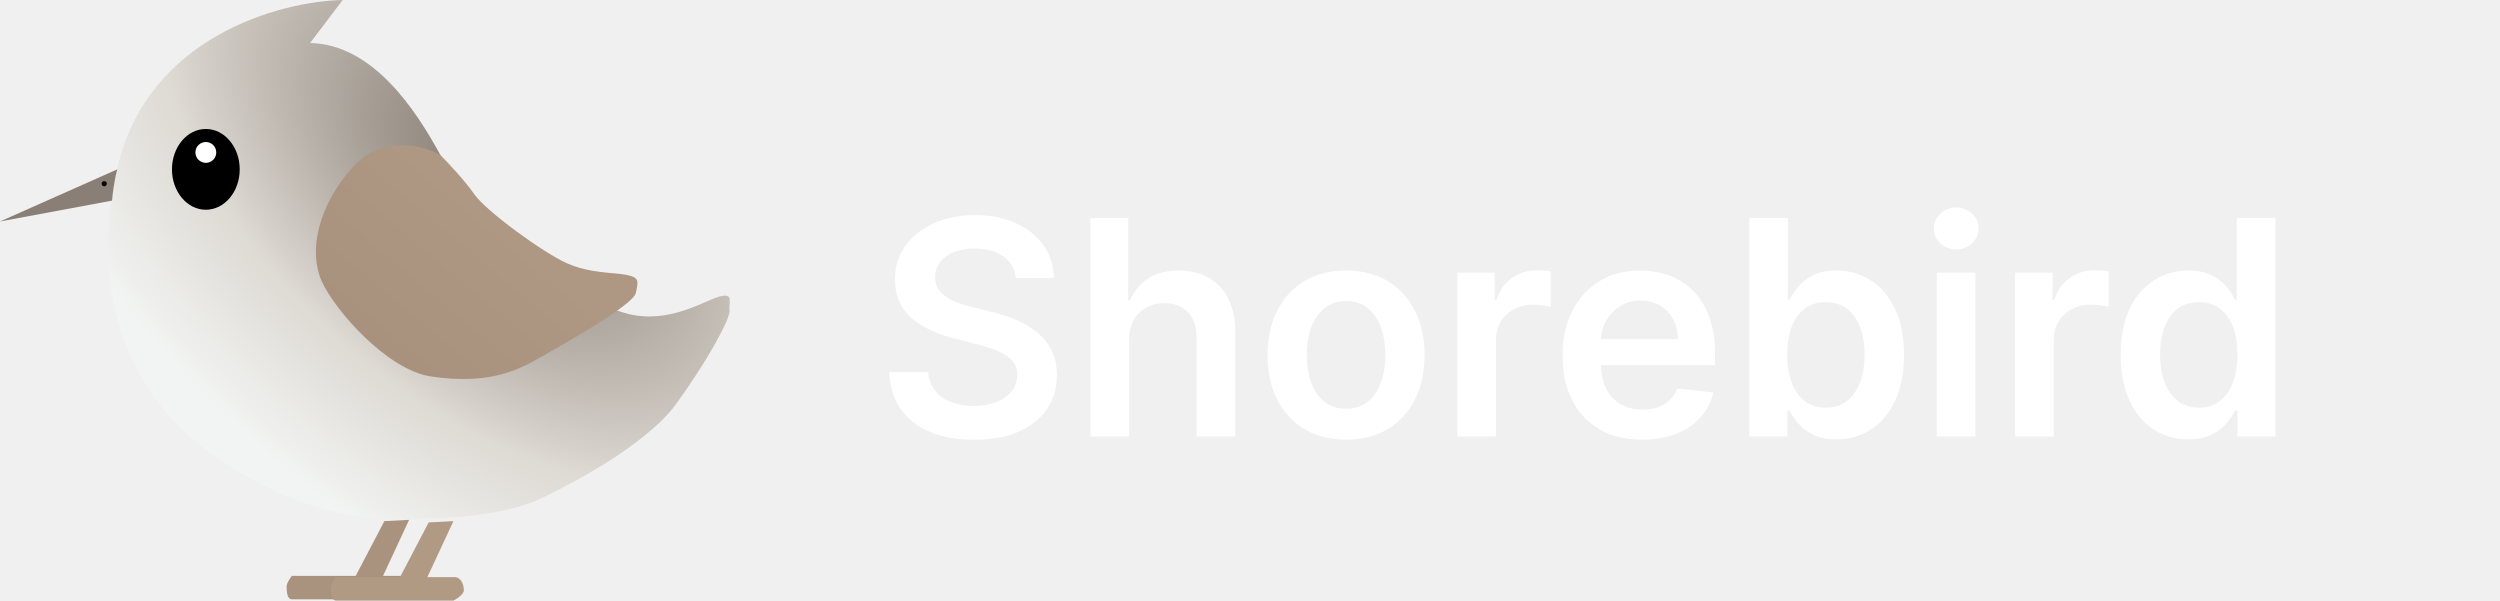
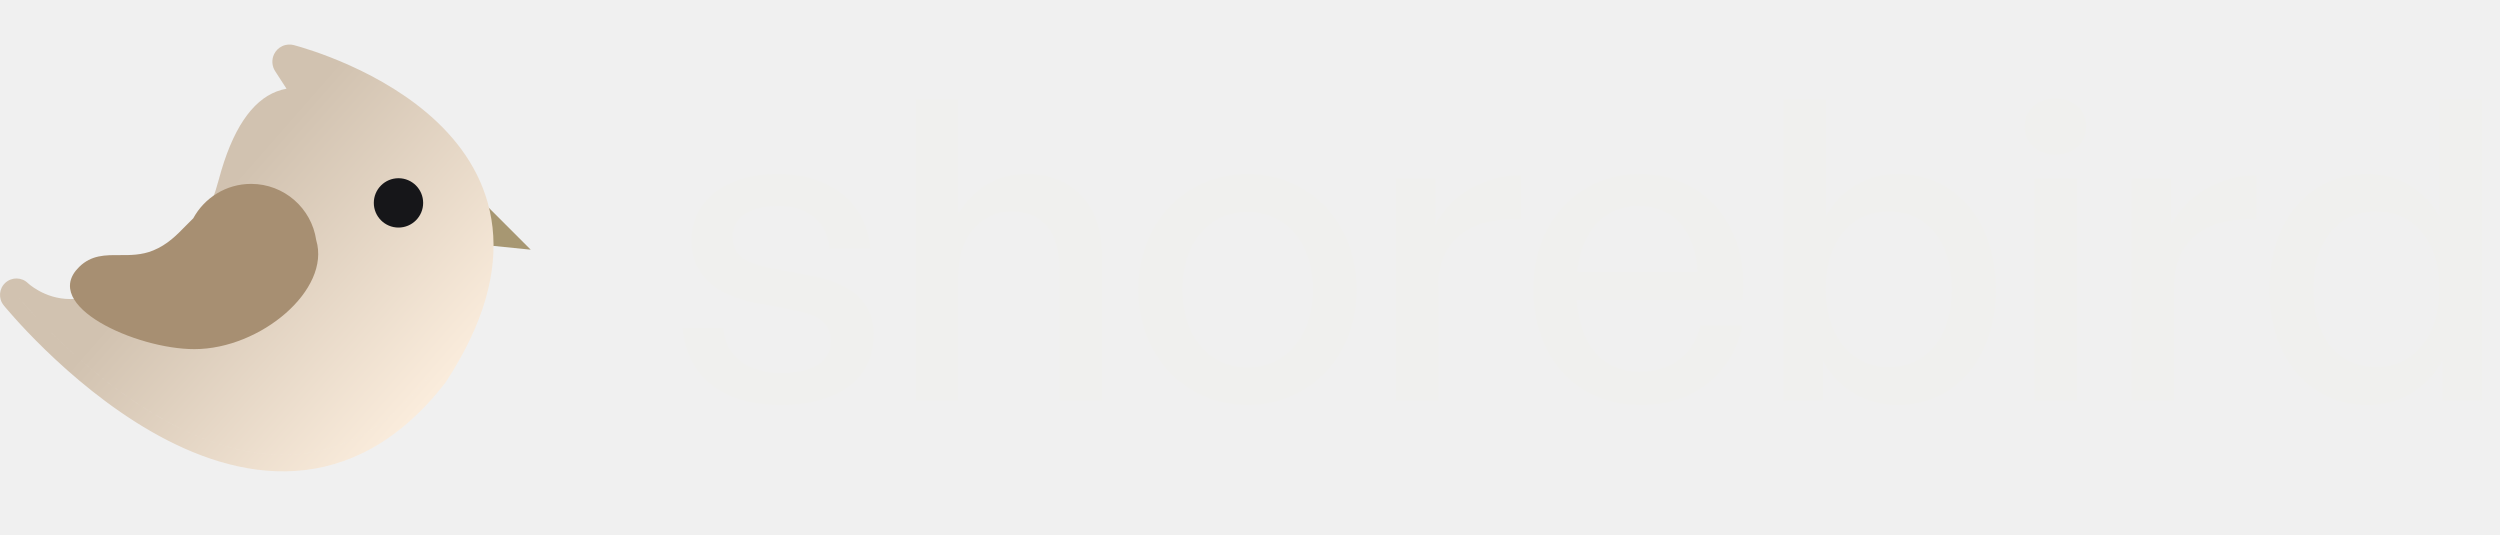
- <svg xmlns="http://www.w3.org/2000/svg" width="1665" height="400" viewBox="0 0 1665 400" fill="none">
-   <path d="M78.1 111.932C98.231 24.469 186.562 0.868 228.211 0L206.519 28.634C248.168 29.502 276.802 72.886 293.288 103.255C305.435 132.757 380.057 194.363 410.426 206.511C440.795 218.658 466.826 201.305 478.106 197.834C489.386 194.363 485.048 201.305 485.915 206.511C486.783 211.717 471.165 240.351 450.34 268.985C429.515 297.618 374.851 325.385 357.497 333.194C340.143 341.003 304.568 347.077 254.242 345.342C203.915 343.606 157.06 314.972 133.633 296.751C110.205 278.529 52.937 221.262 78.1 111.932Z" fill="url(#paint0_radial_549_49)" />
-   <path d="M235.136 111.066C254.573 89.547 281.992 96.893 293.272 103.256C298.189 108.173 309.585 120.263 315.832 129.287C323.641 140.567 361.82 168.333 377.438 175.275C393.057 182.216 408.675 181.349 417.352 183.084C426.029 184.819 425.161 187.423 423.426 195.232C421.691 203.041 375.703 229.072 361.82 236.881C347.937 244.69 328.848 256.889 287.198 250.764C257.697 246.426 222.989 206.512 214.312 187.423C205.635 168.333 210.841 137.964 235.136 111.066Z" fill="url(#paint1_linear_549_49)" />
-   <path d="M0 147.504L78.092 112.796C76.01 120.432 74.911 129.861 74.621 133.621L0 147.504Z" fill="#897F76" />
-   <circle cx="69.411" cy="122.34" r="1.735" fill="#070707" />
-   <ellipse cx="137.087" cy="112.793" rx="22.56" ry="26.898" fill="black" />
-   <circle cx="137.086" cy="101.518" r="6.942" fill="white" />
-   <path d="M194.385 383.516H236.902L255.991 347.073L272.477 346.206L255.123 383.516H273.345C277.683 383.516 279.419 388.722 279.419 392.193C279.419 394.97 274.791 397.978 272.477 399.135H194.385C190.914 399.135 190.914 393.061 190.914 390.458C190.914 388.375 193.228 384.962 194.385 383.516Z" fill="#AA937E" />
-   <path d="M223.889 384.382H266.406L285.495 347.938L301.981 347.071L284.627 384.382H302.849C307.187 384.382 308.923 389.588 308.923 393.058C308.923 395.835 304.295 398.843 301.981 400H223.889C220.418 400 220.418 393.926 220.418 391.323C220.418 389.241 222.732 385.828 223.889 384.382Z" fill="#B19A84" />
-   <path d="M676.537 185.213C675.875 179.01 673.081 174.181 668.157 170.724C663.28 167.268 656.935 165.54 649.123 165.54C643.63 165.54 638.919 166.368 634.989 168.025C631.059 169.683 628.053 171.932 625.969 174.773C623.886 177.613 622.821 180.857 622.773 184.503C622.773 187.533 623.46 190.161 624.833 192.386C626.253 194.612 628.171 196.506 630.586 198.068C633.001 199.583 635.676 200.862 638.611 201.903C641.547 202.945 644.506 203.821 647.489 204.531L661.126 207.94C666.618 209.219 671.897 210.947 676.964 213.125C682.077 215.303 686.646 218.049 690.671 221.363C694.743 224.678 697.963 228.679 700.33 233.366C702.698 238.054 703.881 243.546 703.881 249.844C703.881 258.366 701.703 265.871 697.347 272.358C692.991 278.797 686.694 283.84 678.455 287.486C670.264 291.084 660.344 292.883 648.697 292.883C637.38 292.883 627.555 291.131 619.222 287.628C610.936 284.124 604.449 279.01 599.762 272.287C595.122 265.563 592.612 257.372 592.233 247.713H618.157C618.536 252.779 620.098 256.993 622.844 260.355C625.59 263.717 629.165 266.226 633.569 267.883C638.019 269.541 642.991 270.369 648.483 270.369C654.213 270.369 659.232 269.517 663.54 267.812C667.896 266.06 671.305 263.646 673.768 260.568C676.23 257.443 677.484 253.797 677.532 249.631C677.484 245.843 676.372 242.718 674.194 240.256C672.016 237.746 668.962 235.663 665.032 234.006C661.149 232.301 656.604 230.786 651.395 229.46L634.847 225.199C622.868 222.121 613.398 217.457 606.438 211.207C599.525 204.91 596.069 196.553 596.069 186.136C596.069 177.566 598.389 170.061 603.029 163.622C607.716 157.183 614.085 152.187 622.134 148.636C630.183 145.038 639.298 143.238 649.478 143.238C659.8 143.238 668.843 145.038 676.608 148.636C684.421 152.187 690.553 157.135 695.003 163.48C699.454 169.777 701.751 177.022 701.893 185.213H676.537ZM751.946 226.761V290.682H726.236V145.227H751.378V200.128H752.656C755.213 193.972 759.166 189.119 764.517 185.568C769.915 181.97 776.78 180.17 785.113 180.17C792.689 180.17 799.294 181.756 804.929 184.929C810.563 188.101 814.919 192.741 817.997 198.849C821.122 204.957 822.684 212.415 822.684 221.221V290.682H796.974V225.199C796.974 217.86 795.08 212.154 791.292 208.082C787.552 203.963 782.296 201.903 775.525 201.903C770.98 201.903 766.908 202.898 763.309 204.886C759.758 206.827 756.965 209.645 754.929 213.338C752.94 217.031 751.946 221.506 751.946 226.761ZM896.477 292.812C885.824 292.812 876.591 290.469 868.778 285.781C860.966 281.094 854.905 274.536 850.596 266.108C846.335 257.68 844.204 247.831 844.204 236.562C844.204 225.293 846.335 215.421 850.596 206.946C854.905 198.47 860.966 191.889 868.778 187.202C876.591 182.514 885.824 180.17 896.477 180.17C907.131 180.17 916.363 182.514 924.176 187.202C931.988 191.889 938.025 198.47 942.287 206.946C946.595 215.421 948.75 225.293 948.75 236.562C948.75 247.831 946.595 257.68 942.287 266.108C938.025 274.536 931.988 281.094 924.176 285.781C916.363 290.469 907.131 292.812 896.477 292.812ZM896.619 272.216C902.396 272.216 907.225 270.63 911.108 267.457C914.99 264.238 917.879 259.929 919.773 254.531C921.714 249.133 922.684 243.12 922.684 236.491C922.684 229.815 921.714 223.778 919.773 218.381C917.879 212.935 914.99 208.603 911.108 205.383C907.225 202.164 902.396 200.554 896.619 200.554C890.701 200.554 885.776 202.164 881.846 205.383C877.964 208.603 875.052 212.935 873.111 218.381C871.217 223.778 870.27 229.815 870.27 236.491C870.27 243.12 871.217 249.133 873.111 254.531C875.052 259.929 877.964 264.238 881.846 267.457C885.776 270.63 890.701 272.216 896.619 272.216ZM970.572 290.682V181.591H995.501V199.773H996.637C998.626 193.475 1002.03 188.622 1006.86 185.213C1011.74 181.756 1017.3 180.028 1023.55 180.028C1024.97 180.028 1026.56 180.099 1028.31 180.241C1030.11 180.336 1031.6 180.502 1032.79 180.738V204.389C1031.7 204.01 1029.97 203.679 1027.6 203.395C1025.28 203.063 1023.03 202.898 1020.86 202.898C1016.17 202.898 1011.95 203.916 1008.21 205.952C1004.52 207.94 1001.61 210.71 999.478 214.261C997.347 217.812 996.282 221.908 996.282 226.548V290.682H970.572ZM1093.67 292.812C1082.73 292.812 1073.29 290.54 1065.33 285.994C1057.43 281.401 1051.34 274.915 1047.08 266.534C1042.82 258.106 1040.69 248.186 1040.69 236.775C1040.69 225.554 1042.82 215.705 1047.08 207.23C1051.39 198.707 1057.4 192.078 1065.12 187.344C1072.84 182.561 1081.91 180.17 1092.32 180.17C1099.05 180.17 1105.39 181.259 1111.36 183.437C1117.37 185.568 1122.67 188.882 1127.27 193.381C1131.91 197.879 1135.55 203.608 1138.2 210.568C1140.85 217.481 1142.18 225.72 1142.18 235.284V243.167H1052.76V225.838H1117.54C1117.49 220.914 1116.42 216.534 1114.34 212.699C1112.26 208.816 1109.34 205.762 1105.6 203.537C1101.91 201.311 1097.6 200.199 1092.68 200.199C1087.42 200.199 1082.81 201.477 1078.83 204.034C1074.85 206.543 1071.75 209.858 1069.52 213.977C1067.35 218.049 1066.23 222.523 1066.19 227.4V242.528C1066.19 248.873 1067.35 254.318 1069.67 258.863C1071.99 263.362 1075.23 266.818 1079.4 269.233C1083.56 271.6 1088.44 272.784 1094.03 272.784C1097.77 272.784 1101.15 272.263 1104.18 271.221C1107.21 270.132 1109.84 268.546 1112.07 266.463C1114.29 264.38 1115.97 261.799 1117.11 258.721L1141.11 261.42C1139.6 267.765 1136.71 273.305 1132.45 278.04C1128.24 282.727 1122.84 286.373 1116.26 288.977C1109.68 291.534 1102.15 292.812 1093.67 292.812ZM1165.07 290.682V145.227H1190.78V199.631H1191.84C1193.17 196.979 1195.04 194.162 1197.45 191.179C1199.87 188.148 1203.14 185.568 1207.25 183.437C1211.37 181.259 1216.63 180.17 1223.02 180.17C1231.45 180.17 1239.05 182.325 1245.82 186.633C1252.64 190.895 1258.04 197.216 1262.01 205.596C1266.04 213.93 1268.05 224.157 1268.05 236.278C1268.05 248.257 1266.09 258.437 1262.16 266.818C1258.23 275.199 1252.88 281.591 1246.1 285.994C1239.33 290.398 1231.66 292.599 1223.09 292.599C1216.84 292.599 1211.66 291.558 1207.54 289.474C1203.42 287.391 1200.11 284.881 1197.6 281.946C1195.13 278.963 1193.22 276.146 1191.84 273.494H1190.35V290.682H1165.07ZM1190.28 236.136C1190.28 243.191 1191.27 249.37 1193.26 254.673C1195.3 259.976 1198.21 264.119 1202 267.102C1205.83 270.038 1210.47 271.506 1215.92 271.506C1221.6 271.506 1226.36 269.99 1230.2 266.96C1234.03 263.882 1236.92 259.692 1238.86 254.389C1240.85 249.039 1241.84 242.954 1241.84 236.136C1241.84 229.365 1240.87 223.352 1238.93 218.096C1236.99 212.841 1234.1 208.721 1230.27 205.738C1226.43 202.755 1221.65 201.264 1215.92 201.264C1210.43 201.264 1205.76 202.708 1201.93 205.596C1198.09 208.485 1195.18 212.533 1193.19 217.741C1191.25 222.95 1190.28 229.081 1190.28 236.136ZM1289.91 290.682V181.591H1315.62V290.682H1289.91ZM1302.83 166.108C1298.76 166.108 1295.26 164.758 1292.32 162.059C1289.39 159.313 1287.92 156.023 1287.92 152.187C1287.92 148.305 1289.39 145.014 1292.32 142.315C1295.26 139.569 1298.76 138.196 1302.83 138.196C1306.95 138.196 1310.46 139.569 1313.34 142.315C1316.28 145.014 1317.75 148.305 1317.75 152.187C1317.75 156.023 1316.28 159.313 1313.34 162.059C1310.46 164.758 1306.95 166.108 1302.83 166.108ZM1342.06 290.682V181.591H1366.98V199.773H1368.12C1370.11 193.475 1373.52 188.622 1378.35 185.213C1383.23 181.756 1388.79 180.028 1395.04 180.028C1396.46 180.028 1398.05 180.099 1399.8 180.241C1401.6 180.336 1403.09 180.502 1404.27 180.738V204.389C1403.18 204.01 1401.45 203.679 1399.09 203.395C1396.77 203.063 1394.52 202.898 1392.34 202.898C1387.65 202.898 1383.44 203.916 1379.7 205.952C1376 207.94 1373.09 210.71 1370.96 214.261C1368.83 217.812 1367.77 221.908 1367.77 226.548V290.682H1342.06ZM1457.34 292.599C1448.77 292.599 1441.1 290.398 1434.33 285.994C1427.56 281.591 1422.21 275.199 1418.28 266.818C1414.35 258.437 1412.39 248.257 1412.39 236.278C1412.39 224.157 1414.37 213.93 1418.35 205.596C1422.38 197.216 1427.8 190.895 1434.62 186.633C1441.43 182.325 1449.03 180.17 1457.41 180.17C1463.81 180.17 1469.06 181.259 1473.18 183.437C1477.3 185.568 1480.57 188.148 1482.98 191.179C1485.4 194.162 1487.27 196.979 1488.59 199.631H1489.66V145.227H1515.44V290.682H1490.16V273.494H1488.59C1487.27 276.146 1485.35 278.963 1482.84 281.946C1480.33 284.881 1477.02 287.391 1472.9 289.474C1468.78 291.558 1463.59 292.599 1457.34 292.599ZM1464.52 271.506C1469.96 271.506 1474.6 270.038 1478.44 267.102C1482.27 264.119 1485.18 259.976 1487.17 254.673C1489.16 249.37 1490.16 243.191 1490.16 236.136C1490.16 229.081 1489.16 222.95 1487.17 217.741C1485.23 212.533 1482.34 208.485 1478.51 205.596C1474.72 202.708 1470.06 201.264 1464.52 201.264C1458.79 201.264 1454.01 202.755 1450.17 205.738C1446.34 208.721 1443.45 212.841 1441.51 218.096C1439.56 223.352 1438.59 229.365 1438.59 236.136C1438.59 242.954 1439.56 249.039 1441.51 254.389C1443.49 259.692 1446.41 263.882 1450.24 266.96C1454.12 269.99 1458.88 271.506 1464.52 271.506Z" fill="white" />
+ <svg xmlns="http://www.w3.org/2000/svg" width="655" height="140" viewBox="0 0 655 140" fill="none">
+   <path d="M228.9 87.62C228.9 99.06 219.99 106.1 204.48 106.1C189.08 106.1 179.95 98.51 178.85 85.97H189.52C189.96 93.23 195.79 97.74 204.7 97.74C212.51 97.74 217.68 94.99 217.68 89.49C217.68 84.65 214.71 82.56 207.45 81.13L197.99 79.37C187.21 77.28 181.16 71.78 181.16 62.98C181.16 52.75 190.07 45.6 203.6 45.6C217.57 45.6 227.03 53.08 228.02 65.07H217.35C216.69 58.03 211.52 53.96 203.71 53.96C196.67 53.96 191.94 56.93 191.94 61.99C191.94 66.72 194.91 68.92 201.95 70.24L211.85 72.11C223.4 74.2 228.9 79.26 228.9 87.62Z" fill="#F0F0EE" />
+   <path d="M251.04 72.11V105H239.93V26.02H251.04V56.05C254.89 49.78 260.83 45.6 268.86 45.6C280.85 45.6 288.77 53.3 288.77 67.27V105H277.66V71.01C277.66 61 273.26 55.39 265.01 55.39C257.42 55.39 251.04 61.77 251.04 72.11Z" fill="#F0F0EE" />
+   <path d="M326.844 106.1C310.344 106.1 298.244 93.12 298.244 75.85C298.244 58.58 310.344 45.6 326.844 45.6C343.344 45.6 355.444 58.58 355.444 75.85C355.444 93.12 343.344 106.1 326.844 106.1ZM326.844 96.31C336.414 96.31 344.004 88.61 344.004 75.85C344.004 63.09 336.414 55.5 326.844 55.5C317.274 55.5 309.794 63.09 309.794 75.85C309.794 88.61 317.274 96.31 326.844 96.31Z" fill="#F0F0EE" />
+   <path d="M376.78 75.19V105H365.67V46.7H376.01V59.02C380.08 50.99 388.88 45.93 398.45 45.93V57.48C385.91 56.82 376.78 62.32 376.78 75.19Z" fill="#F0F0EE" />
+   <path d="M429.907 106.1C413.077 106.1 401.747 93.89 401.747 75.52C401.747 58.25 413.517 45.6 429.577 45.6C446.957 45.6 458.507 59.68 456.527 78.6H413.077C413.957 90.48 419.897 97.41 429.687 97.41C437.937 97.41 443.657 92.9 445.527 85.31H456.527C453.667 98.29 443.657 106.1 429.907 106.1ZM429.357 53.96C420.447 53.96 414.397 60.34 413.187 71.23H444.757C444.207 60.45 438.377 53.96 429.357 53.96Z" fill="#F0F0EE" />
+   <path d="M522.899 75.85C522.899 93.34 512.779 106.1 497.049 106.1C488.799 106.1 481.759 101.92 477.579 94.55V105H467.239V26.02H478.349V56.71C482.419 49.56 489.129 45.6 497.049 45.6C512.669 45.6 522.899 58.14 522.899 75.85ZM511.349 75.85C511.349 62.65 504.419 55.39 494.849 55.39C485.609 55.39 478.349 62.54 478.349 75.63C478.349 88.5 485.389 96.2 494.849 96.2C504.419 96.2 511.349 88.83 511.349 75.85Z" fill="#F0F0EE" />
+   <path d="M546.593 33.17C546.593 37.35 543.293 40.54 538.563 40.54C533.833 40.54 530.423 37.35 530.423 33.17C530.423 28.88 533.833 25.8 538.563 25.8C543.293 25.8 546.593 28.88 546.593 33.17ZM544.173 105H533.063V46.7H544.173V105Z" fill="#F0F0EE" />
+   <path d="M569.606 75.19V105H558.496V46.7H568.836V59.02C572.906 50.99 581.706 45.93 591.276 45.93V57.48C578.736 56.82 569.606 62.32 569.606 75.19Z" fill="#F0F0EE" />
+   <path d="M594.574 75.85C594.574 58.14 604.694 45.6 620.424 45.6C628.234 45.6 635.054 49.56 639.124 56.71V26.02H650.234V105H639.894V94.55C635.714 101.92 628.674 106.1 620.424 106.1C604.694 106.1 594.574 93.34 594.574 75.85ZM606.124 75.85C606.124 88.83 612.944 96.2 622.624 96.2C632.084 96.2 639.124 88.5 639.124 75.63C639.124 62.54 631.864 55.39 622.624 55.39C612.944 55.39 606.124 62.65 606.124 75.85Z" fill="#F0F0EE" />
+   <path d="M139.052 65.42L126.123 52.491C126.862 55.091 128.644 63.092 128.747 64.372L139.052 65.42Z" fill="#A79772" />
+   <path fill-rule="evenodd" clip-rule="evenodd" d="M116.597 100.387L116.704 100.249L116.8 100.103C126.947 84.616 130.345 71.166 129.042 59.573C127.739 47.976 121.807 38.905 114.596 32.033C100.361 18.47 80.35 12.719 77.011 11.821C76.084 11.572 74.984 11.597 73.934 12.092C72.915 12.572 72.232 13.356 71.84 14.137C71.085 15.642 71.256 17.361 72.096 18.658L75.063 23.241C74.219 23.387 73.359 23.622 72.485 23.958C66.024 26.443 60.85 33.821 57.316 47.071C53.315 62.076 45.471 69.718 37.911 73.734C30.185 77.838 22.378 78.348 18.385 78.348C14.986 78.348 12.183 77.287 10.197 76.191C9.208 75.645 8.447 75.105 7.951 74.717C7.704 74.524 7.526 74.371 7.421 74.279C7.369 74.232 7.335 74.201 7.321 74.188L7.316 74.183C5.688 72.597 3.104 72.548 1.416 74.077C-0.278 75.612 -0.479 78.204 0.959 79.981L4.309 77.271C0.959 79.981 0.961 79.983 0.962 79.985L0.966 79.99L0.979 80.005L1.021 80.057C1.057 80.101 1.108 80.163 1.175 80.244C1.307 80.404 1.5 80.635 1.75 80.93C2.251 81.519 2.983 82.365 3.925 83.415C5.809 85.514 8.541 88.433 11.961 91.746C18.777 98.349 28.433 106.623 39.637 113.06C50.804 119.476 63.867 124.273 77.374 123.388C91.085 122.489 104.628 115.775 116.597 100.387ZM12.557 86.277C7.343 81.02 4.31 77.271 4.31 77.271C4.31 77.271 4.31 77.271 4.31 77.271C4.685 77.734 68.078 155.747 113.194 97.74C129.444 72.938 126.843 54.925 117.796 42.219C126.844 54.925 129.446 72.938 113.195 97.741C77.825 143.217 31.222 105.093 12.557 86.277Z" fill="url(#paint0_linear_3009_31809)" />
+   <path fill-rule="evenodd" clip-rule="evenodd" d="M82.845 62.905C86.744 75.892 68.289 91.474 50.92 91.474C35.622 91.474 10.404 80.05 20.753 69.926C23.943 66.805 27.505 66.821 31.321 66.838C34.139 66.851 37.096 66.864 40.146 65.616C43.859 64.097 46.308 61.586 48.661 59.172C49.316 58.501 49.963 57.837 50.629 57.204C53.547 51.828 59.242 48.178 65.789 48.178C74.456 48.178 81.629 54.575 82.845 62.905Z" fill="#A78F72" />
+   <path d="M104.402 59.622C100.832 59.622 97.938 56.727 97.938 53.157C97.938 49.587 100.832 46.693 104.402 46.693C107.972 46.693 110.866 49.587 110.866 53.157C110.866 56.727 107.972 59.622 104.402 59.622Z" fill="#161619" />
  <defs>
-     <radialGradient id="paint0_radial_549_49" cx="0" cy="0" r="1" gradientUnits="userSpaceOnUse" gradientTransform="translate(327.7 115.509) rotate(131.66) scale(277.887 493.14)">
-       <stop offset="0.026" stop-color="#897F75" />
-       <stop offset="0.539" stop-color="#DEDAD4" />
-       <stop offset="0.861" stop-color="#F2F4F3" />
-     </radialGradient>
-     <linearGradient id="paint1_linear_549_49" x1="332.318" y1="146.641" x2="259.432" y2="233.41" gradientUnits="userSpaceOnUse">
-       <stop stop-color="#AE9883" />
-       <stop offset="1" stop-color="#A9927D" />
+     <linearGradient id="paint0_linear_3009_31809" x1="52.752" y1="57.052" x2="111.315" y2="108.386" gradientUnits="userSpaceOnUse">
+       <stop stop-color="#D1C2B0" />
+       <stop offset="1" stop-color="#FBEDDD" />
    </linearGradient>
  </defs>
</svg>
